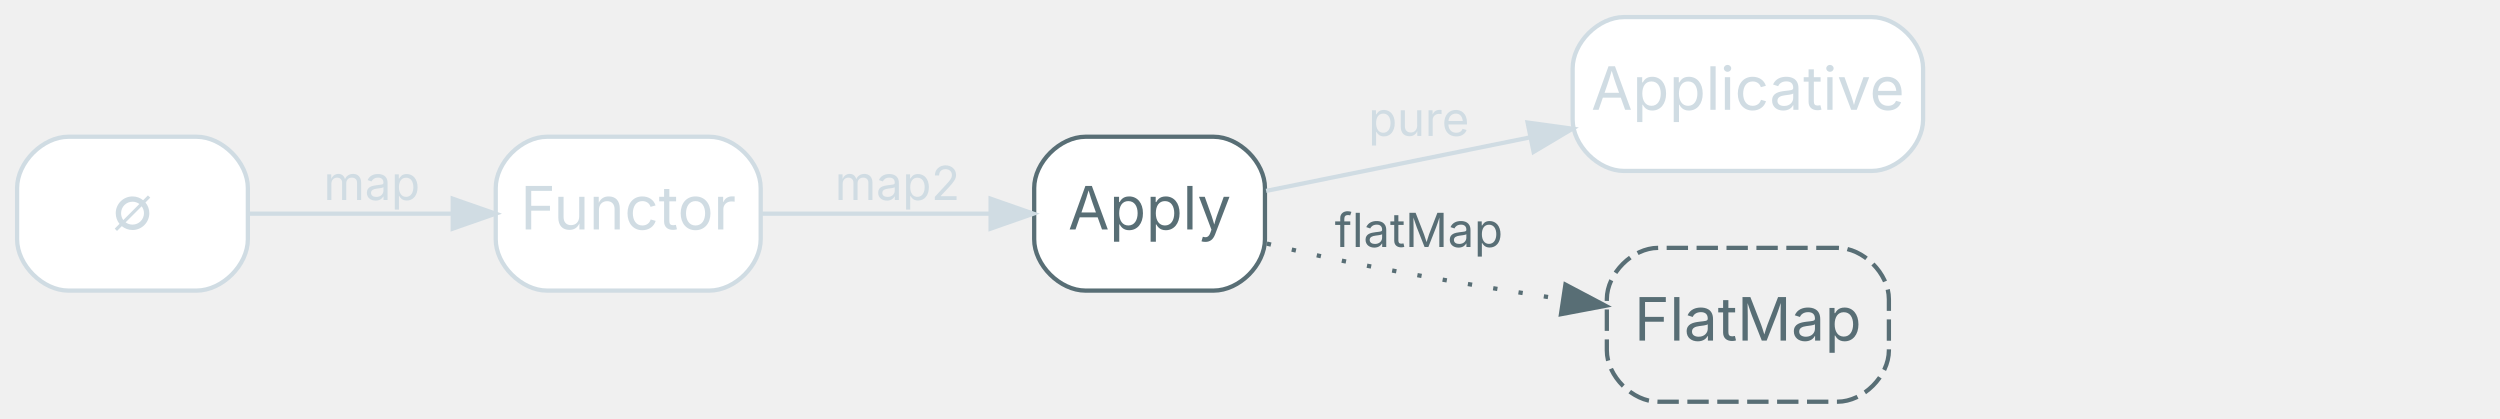
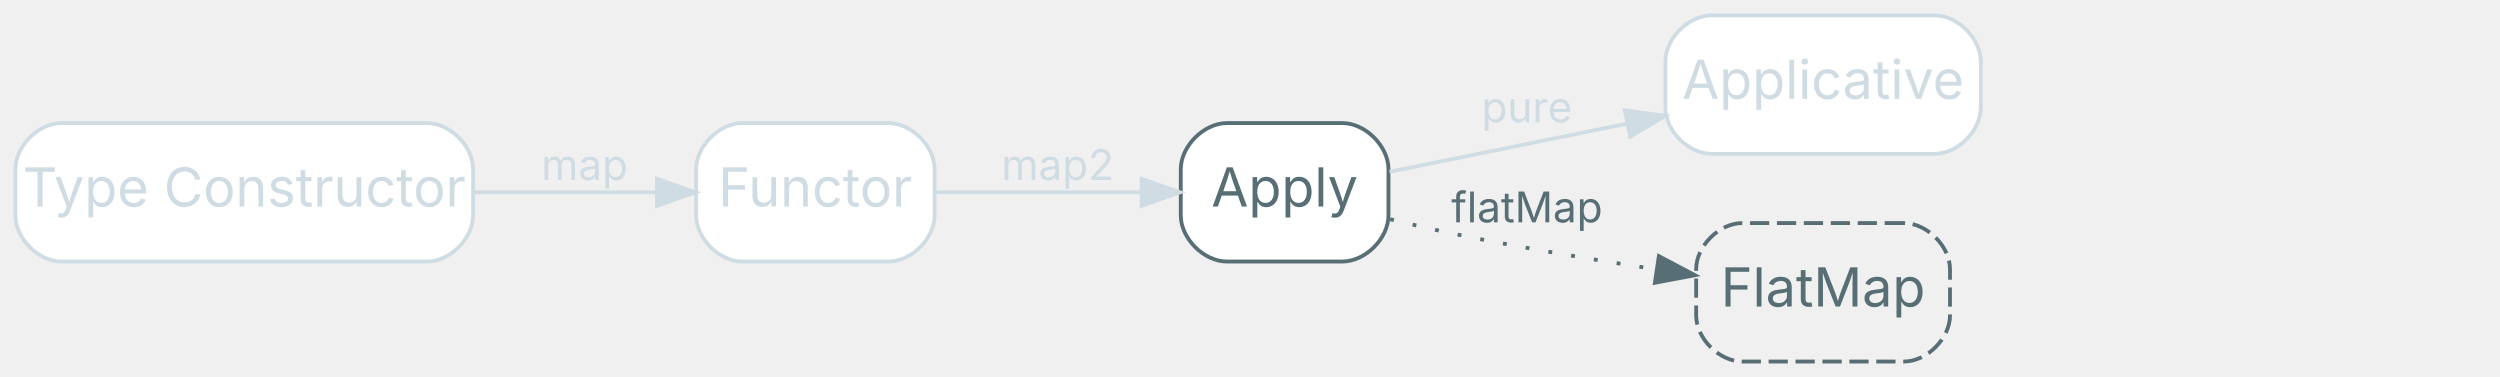
- <svg xmlns="http://www.w3.org/2000/svg" width="585pt" height="98pt" viewBox="0.00 0.00 585.00 98.00">
+ <svg xmlns="http://www.w3.org/2000/svg" width="650pt" height="98pt" viewBox="0.00 0.00 650.00 98.00">
  <g id="graph0" class="graph" transform="scale(1 1) rotate(0) translate(4 94)">
    <g id="node1" class="node disabled">
-       <path fill="#ffffff" stroke="#d0dce3" d="M42,-62C42,-62 12,-62 12,-62 6,-62 0,-56 0,-50 0,-50 0,-38 0,-38 0,-32 6,-26 12,-26 12,-26 42,-26 42,-26 48,-26 54,-32 54,-38 54,-38 54,-50 54,-50 54,-56 48,-62 42,-62" />
-       <text text-anchor="middle" x="27" y="-40.3" font-family="Inter,Arial" font-size="14.00" fill="#d0dce3">∅</text>
+       <path fill="#ffffff" stroke="#d0dce3" d="M107,-62C107,-62 12,-62 12,-62 6,-62 0,-56 0,-50 0,-50 0,-38 0,-38 0,-32 6,-26 12,-26 12,-26 107,-26 107,-26 113,-26 119,-32 119,-38 119,-38 119,-50 119,-50 119,-56 113,-62 107,-62" />
+       <text text-anchor="middle" x="59.5" y="-40.3" font-family="Inter,Arial" font-size="14.00" fill="#d0dce3">Type Constructor</text>
    </g>
    <g id="node2" class="node disabled">
-       <path fill="#ffffff" stroke="#d0dce3" d="M162,-62C162,-62 124,-62 124,-62 118,-62 112,-56 112,-50 112,-50 112,-38 112,-38 112,-32 118,-26 124,-26 124,-26 162,-26 162,-26 168,-26 174,-32 174,-38 174,-38 174,-50 174,-50 174,-56 168,-62 162,-62" />
-       <text text-anchor="middle" x="143" y="-40.3" font-family="Inter,Arial" font-size="14.00" fill="#d0dce3">Functor</text>
+       <path fill="#ffffff" stroke="#d0dce3" d="M227,-62C227,-62 189,-62 189,-62 183,-62 177,-56 177,-50 177,-50 177,-38 177,-38 177,-32 183,-26 189,-26 189,-26 227,-26 227,-26 233,-26 239,-32 239,-38 239,-38 239,-50 239,-50 239,-56 233,-62 227,-62" />
+       <text text-anchor="middle" x="208" y="-40.3" font-family="Inter,Arial" font-size="14.00" fill="#d0dce3">Functor</text>
    </g>
    <g id="edge1" class="edge disabled">
-       <path fill="none" stroke="#d0dce3" d="M54.15,-44C68.28,-44 86.03,-44 101.87,-44" />
-       <polygon fill="#d0dce3" stroke="#d0dce3" points="101.94,-47.5 111.94,-44 101.94,-40.5 101.94,-47.5" />
-       <text text-anchor="middle" x="83" y="-47.2" font-family="Inter,Arial" font-size="11.00" fill="#d0dce3">map</text>
+       <path fill="none" stroke="#d0dce3" d="M119.24,-44C135.13,-44 151.96,-44 166.59,-44" />
+       <polygon fill="#d0dce3" stroke="#d0dce3" points="166.81,-47.5 176.81,-44 166.81,-40.5 166.81,-47.5" />
+       <text text-anchor="middle" x="148" y="-47.2" font-family="Inter,Arial" font-size="11.00" fill="#d0dce3">map</text>
    </g>
    <g id="node3" class="node">
-       <path fill="#ffffff" stroke="#586e75" d="M280,-62C280,-62 250,-62 250,-62 244,-62 238,-56 238,-50 238,-50 238,-38 238,-38 238,-32 244,-26 250,-26 250,-26 280,-26 280,-26 286,-26 292,-32 292,-38 292,-38 292,-50 292,-50 292,-56 286,-62 280,-62" />
-       <text text-anchor="middle" x="265" y="-40.3" font-family="Inter,Arial" font-size="14.00" fill="#586e75">Apply</text>
+       <path fill="#ffffff" stroke="#586e75" d="M345,-62C345,-62 315,-62 315,-62 309,-62 303,-56 303,-50 303,-50 303,-38 303,-38 303,-32 309,-26 315,-26 315,-26 345,-26 345,-26 351,-26 357,-32 357,-38 357,-38 357,-50 357,-50 357,-56 351,-62 345,-62" />
+       <text text-anchor="middle" x="330" y="-40.3" font-family="Inter,Arial" font-size="14.00" fill="#586e75">Apply</text>
    </g>
    <g id="edge2" class="edge disabled">
-       <path fill="none" stroke="#d0dce3" d="M174.28,-44C190.5,-44 210.58,-44 227.64,-44" />
-       <polygon fill="#d0dce3" stroke="#d0dce3" points="227.8,-47.5 237.8,-44 227.8,-40.5 227.8,-47.5" />
-       <text text-anchor="middle" x="206" y="-47.2" font-family="Inter,Arial" font-size="11.00" fill="#d0dce3">map2</text>
+       <path fill="none" stroke="#d0dce3" d="M239.28,-44C255.5,-44 275.58,-44 292.64,-44" />
+       <polygon fill="#d0dce3" stroke="#d0dce3" points="292.8,-47.5 302.8,-44 292.8,-40.5 292.8,-47.5" />
+       <text text-anchor="middle" x="271" y="-47.2" font-family="Inter,Arial" font-size="11.00" fill="#d0dce3">map2</text>
    </g>
    <g id="node4" class="node disabled">
-       <path fill="#ffffff" stroke="#d0dce3" d="M434,-90C434,-90 376,-90 376,-90 370,-90 364,-84 364,-78 364,-78 364,-66 364,-66 364,-60 370,-54 376,-54 376,-54 434,-54 434,-54 440,-54 446,-60 446,-66 446,-66 446,-78 446,-78 446,-84 440,-90 434,-90" />
-       <text text-anchor="middle" x="405" y="-68.3" font-family="Inter,Arial" font-size="14.00" fill="#d0dce3">Applicative</text>
+       <path fill="#ffffff" stroke="#d0dce3" d="M499,-90C499,-90 441,-90 441,-90 435,-90 429,-84 429,-78 429,-78 429,-66 429,-66 429,-60 435,-54 441,-54 441,-54 499,-54 499,-54 505,-54 511,-60 511,-66 511,-66 511,-78 511,-78 511,-84 505,-90 499,-90" />
+       <text text-anchor="middle" x="470" y="-68.3" font-family="Inter,Arial" font-size="14.00" fill="#d0dce3">Applicative</text>
    </g>
    <g id="edge3" class="edge disabled">
-       <path fill="none" stroke="#d0dce3" d="M292.28,-49.33C309.69,-52.86 333.07,-57.61 353.95,-61.84" />
-       <polygon fill="#d0dce3" stroke="#d0dce3" points="353.46,-65.32 363.96,-63.88 354.86,-58.46 353.46,-65.32" />
-       <text text-anchor="middle" x="328" y="-62.2" font-family="Inter,Arial" font-size="11.00" fill="#d0dce3">pure</text>
+       <path fill="none" stroke="#d0dce3" d="M357.28,-49.33C374.69,-52.86 398.07,-57.61 418.95,-61.84" />
+       <polygon fill="#d0dce3" stroke="#d0dce3" points="418.46,-65.32 428.96,-63.88 419.86,-58.46 418.46,-65.32" />
+       <text text-anchor="middle" x="393" y="-62.2" font-family="Inter,Arial" font-size="11.00" fill="#d0dce3">pure</text>
    </g>
    <g id="node5" class="node impossible">
-       <path fill="none" stroke="#586e75" stroke-dasharray="5,2" d="M426,-36C426,-36 384,-36 384,-36 378,-36 372,-30 372,-24 372,-24 372,-12 372,-12 372,-6 378,0 384,0 384,0 426,0 426,0 432,0 438,-6 438,-12 438,-12 438,-24 438,-24 438,-30 432,-36 426,-36" />
-       <text text-anchor="middle" x="405" y="-14.3" font-family="Inter,Arial" font-size="14.00" fill="#586e75">FlatMap</text>
+       <path fill="none" stroke="#586e75" stroke-dasharray="5,2" d="M491,-36C491,-36 449,-36 449,-36 443,-36 437,-30 437,-24 437,-24 437,-12 437,-12 437,-6 443,0 449,0 449,0 491,0 491,0 497,0 503,-6 503,-12 503,-12 503,-24 503,-24 503,-30 497,-36 491,-36" />
+       <text text-anchor="middle" x="470" y="-14.3" font-family="Inter,Arial" font-size="14.00" fill="#586e75">FlatMap</text>
    </g>
    <g id="edge4" class="edge impossible">
-       <path fill="none" stroke="#586e75" stroke-dasharray="1,5" d="M292.44,-37C298.21,-35.58 304.29,-34.17 310,-33 326.74,-29.58 345.28,-26.48 361.44,-23.99" />
-       <polygon fill="#586e75" stroke="#586e75" points="362.31,-27.4 371.68,-22.45 361.27,-20.48 362.31,-27.4" />
-       <text text-anchor="middle" x="328" y="-36.2" font-family="Inter,Arial" font-size="11.00" fill="#586e75">flatMap</text>
+       <path fill="none" stroke="#586e75" stroke-dasharray="1,5" d="M357.44,-37C363.21,-35.58 369.29,-34.17 375,-33 391.74,-29.58 410.28,-26.48 426.44,-23.99" />
+       <polygon fill="#586e75" stroke="#586e75" points="427.31,-27.4 436.68,-22.45 426.27,-20.48 427.31,-27.4" />
+       <text text-anchor="middle" x="393" y="-36.2" font-family="Inter,Arial" font-size="11.00" fill="#586e75">flatMap</text>
    </g>
  </g>
</svg>
